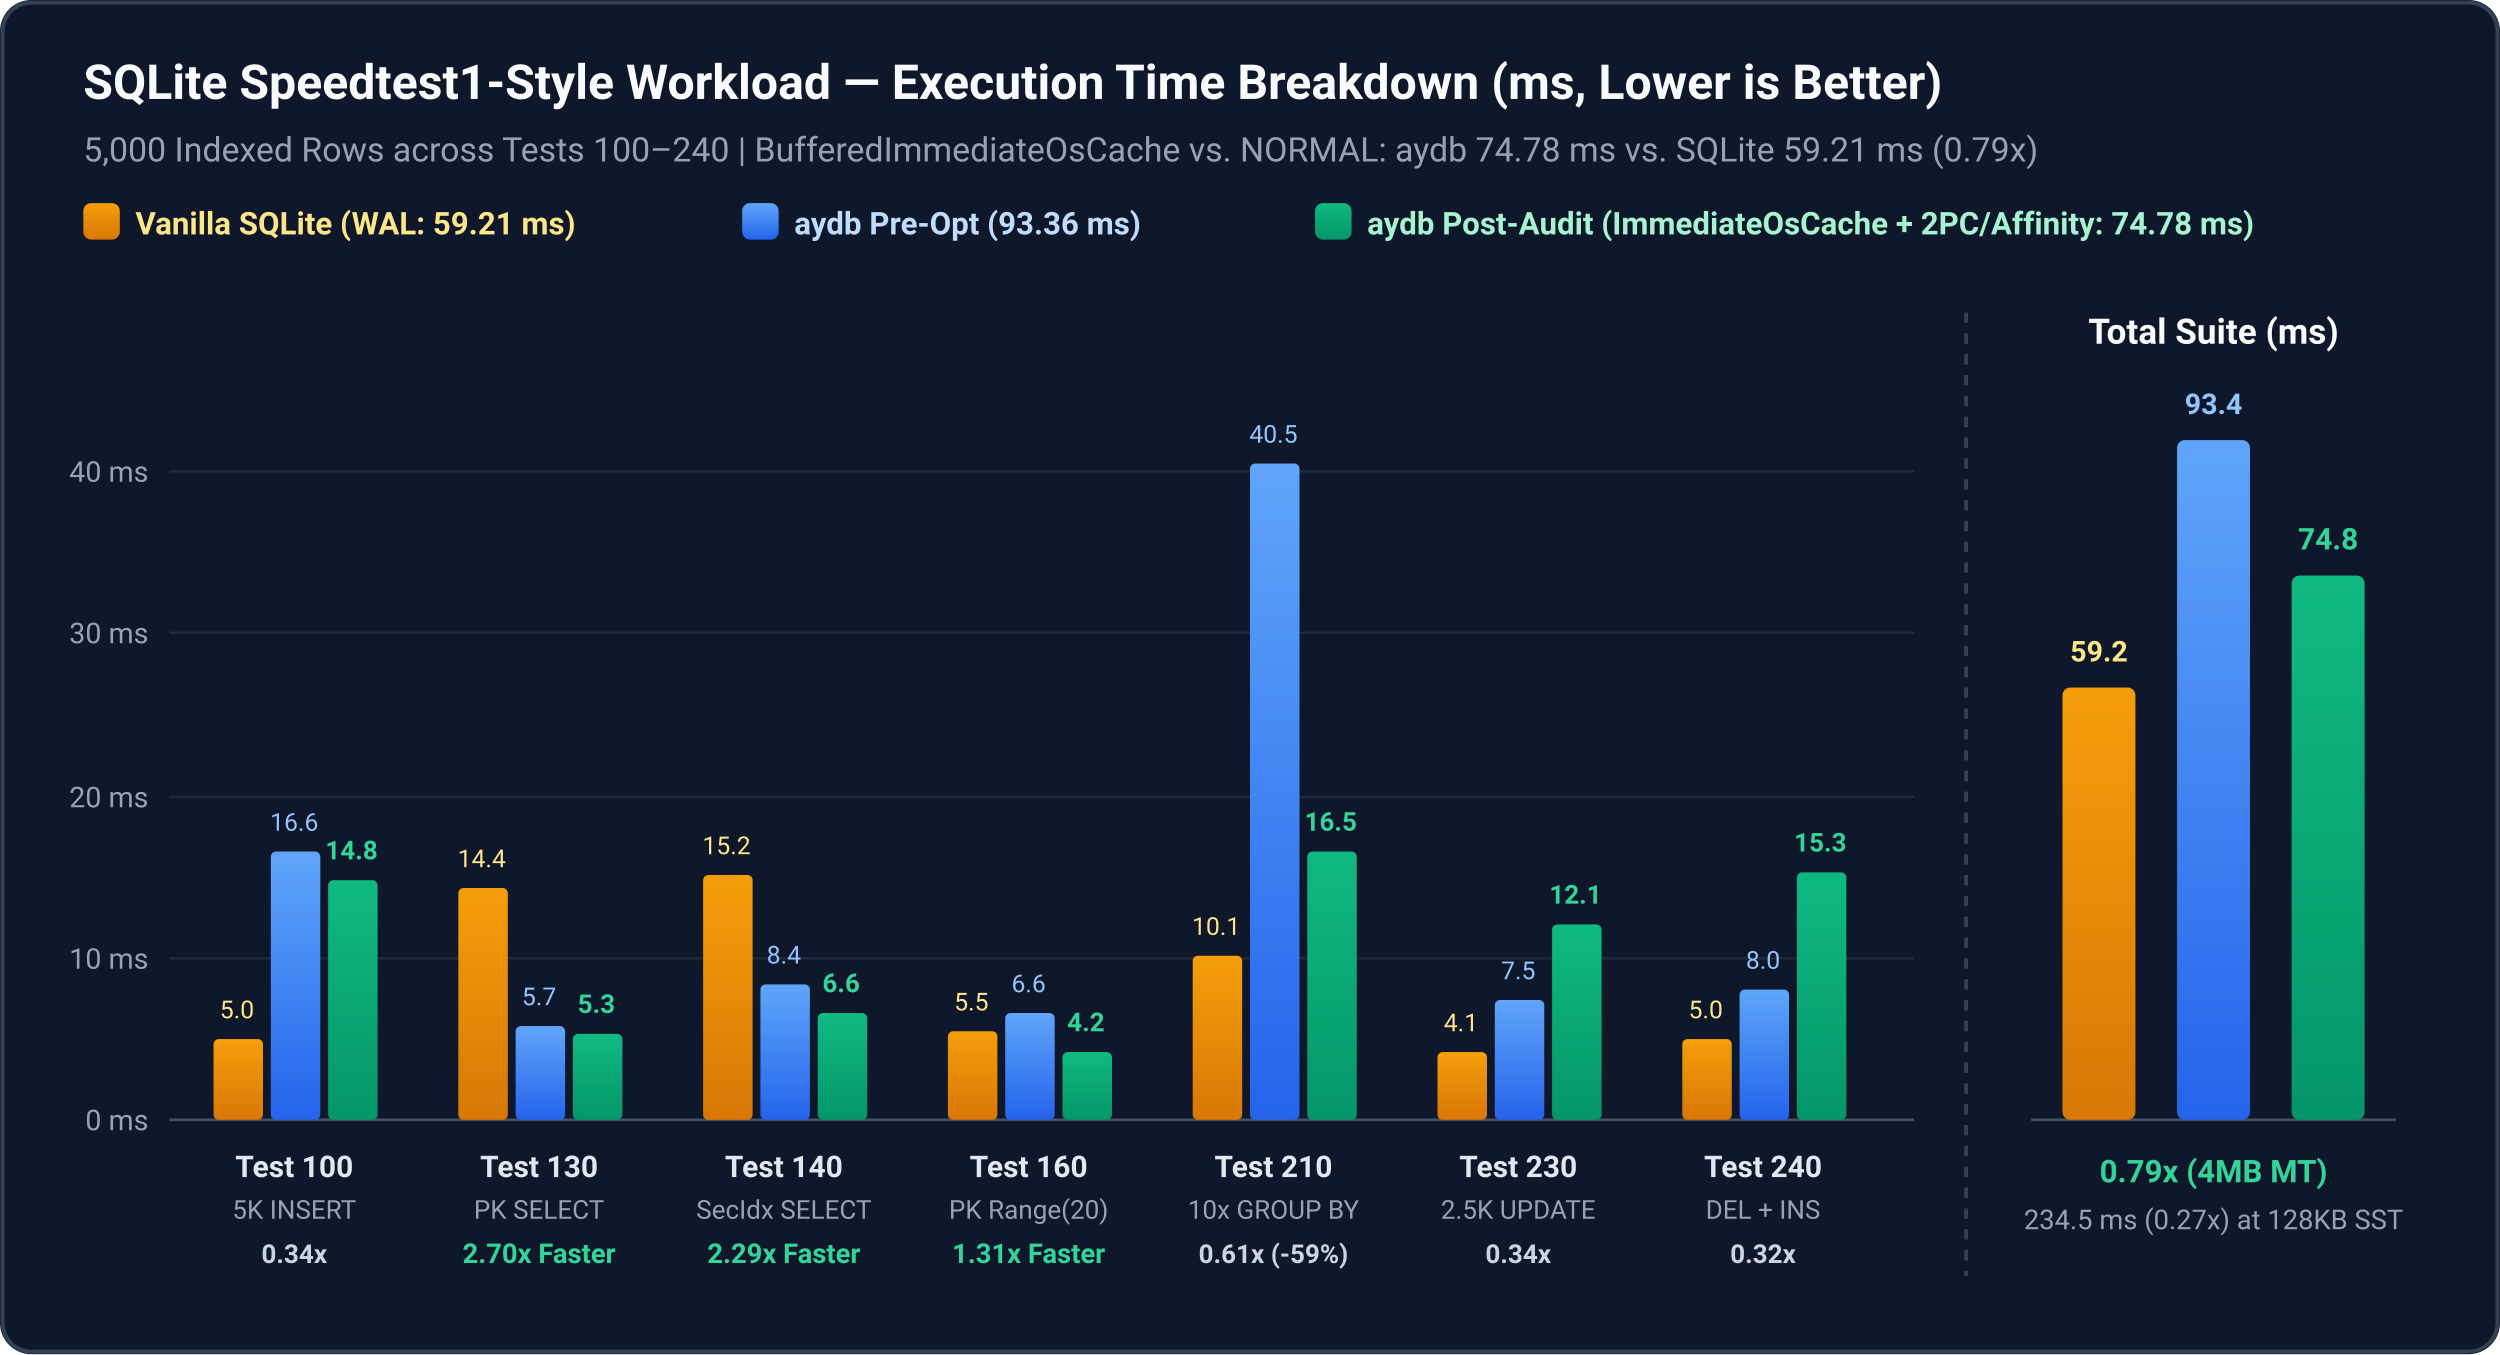
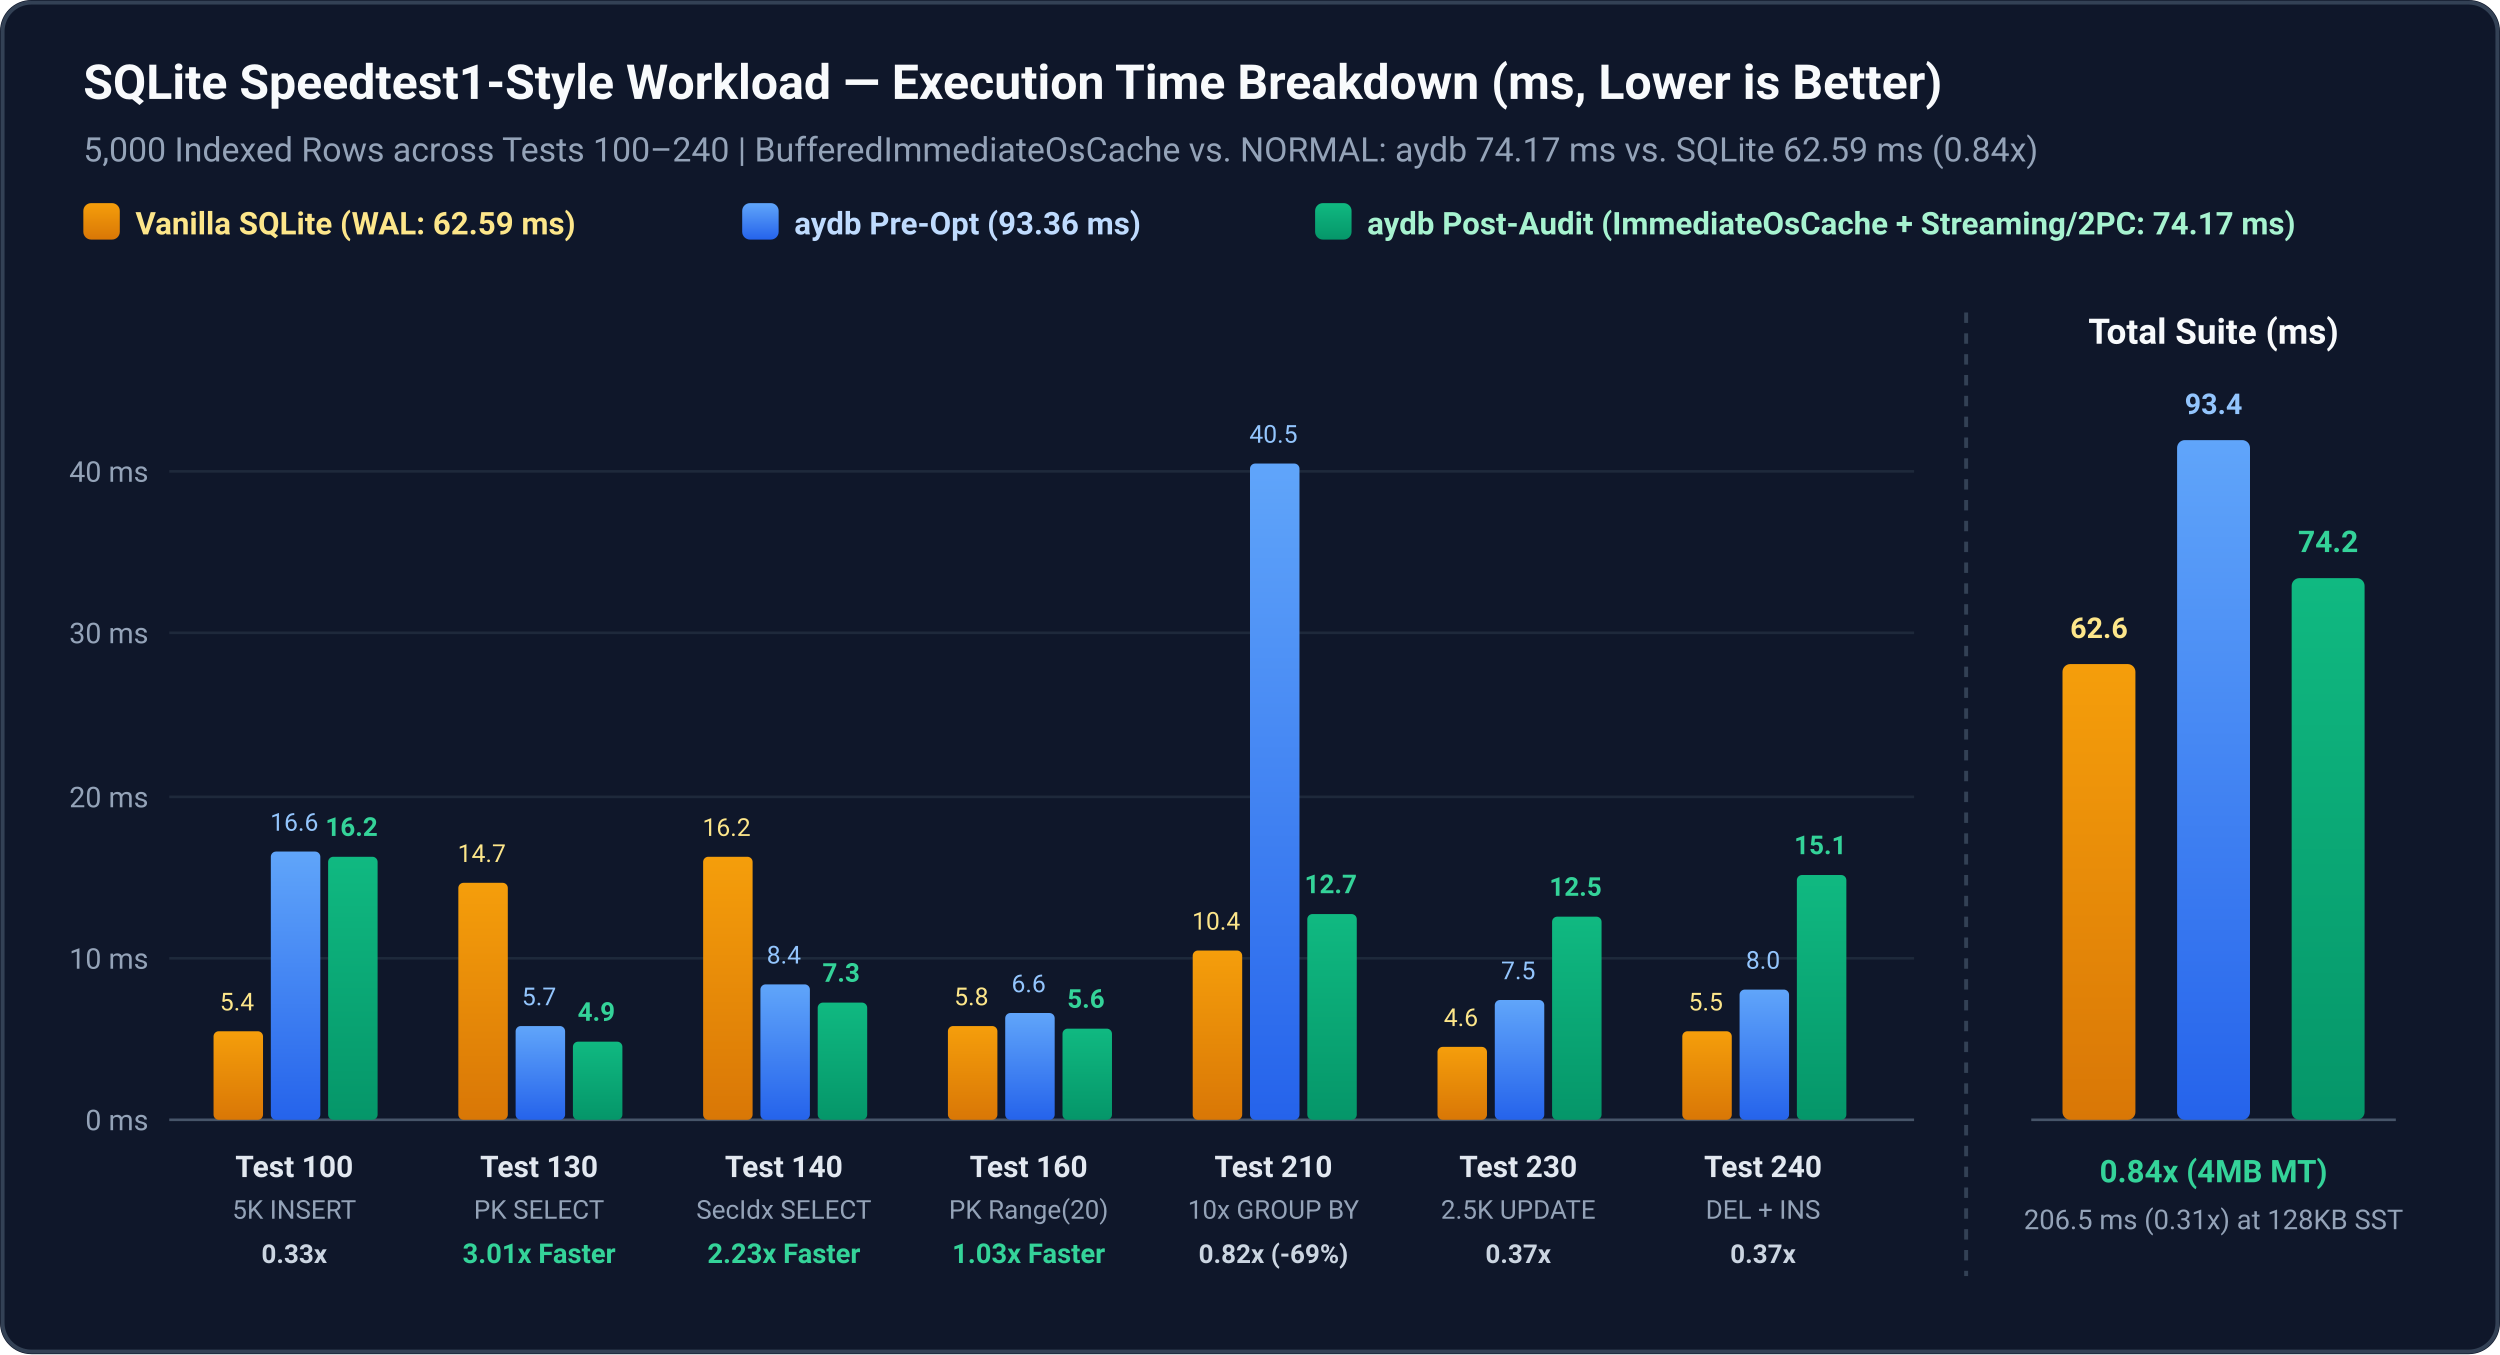
<svg xmlns="http://www.w3.org/2000/svg" viewBox="0 0 960 520" width="100%" height="100%" font-family="Segoe UI, -apple-system, BlinkMacSystemFont, Roboto, Helvetica, Arial, sans-serif">
  <defs>
    <linearGradient id="aydbOpt" x1="0%" y1="0%" x2="0%" y2="100%">
      <stop offset="0%" stop-color="#10b981" />
      <stop offset="100%" stop-color="#059669" />
    </linearGradient>
    <linearGradient id="aydbPre" x1="0%" y1="0%" x2="0%" y2="100%">
      <stop offset="0%" stop-color="#60a5fa" />
      <stop offset="100%" stop-color="#2563eb" />
    </linearGradient>
    <linearGradient id="sqliteWal" x1="0%" y1="0%" x2="0%" y2="100%">
      <stop offset="0%" stop-color="#f59e0b" />
      <stop offset="100%" stop-color="#d97706" />
    </linearGradient>
  </defs>
  <rect width="960" height="520" rx="12" fill="#0f172a" />
  <rect x="1" y="1" width="958" height="518" rx="11" fill="none" stroke="#334155" stroke-width="1.5" />
  <text x="32" y="38" fill="#f8fafc" font-size="18.5" font-weight="700">SQLite Speedtest1-Style Workload — Execution Time Breakdown (ms, Lower is Better)</text>
-   <text x="32" y="62" fill="#94a3b8" font-size="13">5,000 Indexed Rows across Tests 100–240 | BufferedImmediateOsCache vs. NORMAL: aydb 74.78 ms vs. SQLite 59.21 ms (0.79x)</text>
+   <text x="32" y="62" fill="#94a3b8" font-size="13">5,000 Indexed Rows across Tests 100–240 | BufferedImmediateOsCache vs. NORMAL: aydb 74.17 ms vs. SQLite 62.59 ms (0.84x)</text>
  <rect x="32" y="78" width="14" height="14" rx="3" fill="url(#sqliteWal)" />
-   <text x="52" y="90" fill="#fde68a" font-size="12" font-weight="600">Vanilla SQLite (WAL: 59.21 ms)</text>
+   <text x="52" y="90" fill="#fde68a" font-size="12" font-weight="600">Vanilla SQLite (WAL: 62.59 ms)</text>
  <rect x="285" y="78" width="14" height="14" rx="3" fill="url(#aydbPre)" />
  <text x="305" y="90" fill="#bfdbfe" font-size="12" font-weight="600">aydb Pre-Opt (93.36 ms)</text>
  <rect x="505" y="78" width="14" height="14" rx="3" fill="url(#aydbOpt)" />
-   <text x="525" y="90" fill="#a7f3d0" font-size="12" font-weight="700">aydb Post-Audit (ImmediateOsCache + 2PC/Affinity: 74.78 ms)</text>
+   <text x="525" y="90" fill="#a7f3d0" font-size="12" font-weight="700">aydb Post-Audit (ImmediateOsCache + Streaming/2PC: 74.17 ms)</text>
  <g stroke="#1e293b" stroke-width="1">
    <line x1="65" y1="430" x2="735" y2="430" stroke="#475569" />
    <line x1="65" y1="368" x2="735" y2="368" />
    <line x1="65" y1="306" x2="735" y2="306" />
    <line x1="65" y1="243" x2="735" y2="243" />
    <line x1="65" y1="181" x2="735" y2="181" />
  </g>
  <g fill="#94a3b8" font-size="11" text-anchor="end">
    <text x="57" y="434">0 ms</text>
    <text x="57" y="372">10 ms</text>
    <text x="57" y="310">20 ms</text>
    <text x="57" y="247">30 ms</text>
    <text x="57" y="185">40 ms</text>
  </g>
-   <rect x="82" y="399" width="19" height="31" rx="2" fill="url(#sqliteWal)" />
+   <rect x="82" y="396" width="19" height="34" rx="2" fill="url(#sqliteWal)" />
  <rect x="104" y="327" width="19" height="103" rx="2" fill="url(#aydbPre)" />
-   <rect x="126" y="338" width="19" height="92" rx="2" fill="url(#aydbOpt)" />
-   <text x="91" y="391" fill="#fde68a" font-size="9.5" text-anchor="middle">5.0</text>
+   <rect x="126" y="329" width="19" height="101" rx="2" fill="url(#aydbOpt)" />
+   <text x="91" y="388" fill="#fde68a" font-size="9.5" text-anchor="middle">5.4</text>
  <text x="113" y="319" fill="#93c5fd" font-size="9.5" text-anchor="middle">16.6</text>
-   <text x="135" y="330" fill="#34d399" font-size="10" font-weight="700" text-anchor="middle">14.8</text>
+   <text x="135" y="321" fill="#34d399" font-size="10" font-weight="700" text-anchor="middle">16.2</text>
  <text x="113" y="452" fill="#e2e8f0" font-size="11.5" font-weight="700" text-anchor="middle">Test 100</text>
  <text x="113" y="468" fill="#94a3b8" font-size="10" text-anchor="middle">5K INSERT</text>
-   <text x="113" y="485" fill="#cbd5e1" font-size="10" font-weight="600" text-anchor="middle">0.34x</text>
-   <rect x="176" y="341" width="19" height="89" rx="2" fill="url(#sqliteWal)" />
+   <text x="113" y="485" fill="#cbd5e1" font-size="10" font-weight="600" text-anchor="middle">0.33x</text>
+   <rect x="176" y="339" width="19" height="91" rx="2" fill="url(#sqliteWal)" />
  <rect x="198" y="394" width="19" height="36" rx="2" fill="url(#aydbPre)" />
-   <rect x="220" y="397" width="19" height="33" rx="2" fill="url(#aydbOpt)" />
-   <text x="185" y="333" fill="#fde68a" font-size="9.5" text-anchor="middle">14.4</text>
+   <rect x="220" y="400" width="19" height="30" rx="2" fill="url(#aydbOpt)" />
+   <text x="185" y="331" fill="#fde68a" font-size="9.5" text-anchor="middle">14.7</text>
  <text x="207" y="386" fill="#93c5fd" font-size="9.5" text-anchor="middle">5.7</text>
-   <text x="229" y="389" fill="#34d399" font-size="10" font-weight="700" text-anchor="middle">5.3</text>
+   <text x="229" y="392" fill="#34d399" font-size="10" font-weight="700" text-anchor="middle">4.9</text>
  <text x="207" y="452" fill="#e2e8f0" font-size="11.5" font-weight="700" text-anchor="middle">Test 130</text>
  <text x="207" y="468" fill="#94a3b8" font-size="10" text-anchor="middle">PK SELECT</text>
-   <text x="207" y="485" fill="#34d399" font-size="10.5" font-weight="700" text-anchor="middle">2.70x Faster</text>
-   <rect x="270" y="336" width="19" height="94" rx="2" fill="url(#sqliteWal)" />
+   <text x="207" y="485" fill="#34d399" font-size="10.5" font-weight="700" text-anchor="middle">3.01x Faster</text>
+   <rect x="270" y="329" width="19" height="101" rx="2" fill="url(#sqliteWal)" />
  <rect x="292" y="378" width="19" height="52" rx="2" fill="url(#aydbPre)" />
-   <rect x="314" y="389" width="19" height="41" rx="2" fill="url(#aydbOpt)" />
-   <text x="279" y="328" fill="#fde68a" font-size="9.5" text-anchor="middle">15.2</text>
+   <rect x="314" y="385" width="19" height="45" rx="2" fill="url(#aydbOpt)" />
+   <text x="279" y="321" fill="#fde68a" font-size="9.5" text-anchor="middle">16.2</text>
  <text x="301" y="370" fill="#93c5fd" font-size="9.5" text-anchor="middle">8.4</text>
-   <text x="323" y="381" fill="#34d399" font-size="10" font-weight="700" text-anchor="middle">6.6</text>
+   <text x="323" y="377" fill="#34d399" font-size="10" font-weight="700" text-anchor="middle">7.3</text>
  <text x="301" y="452" fill="#e2e8f0" font-size="11.5" font-weight="700" text-anchor="middle">Test 140</text>
  <text x="301" y="468" fill="#94a3b8" font-size="10" text-anchor="middle">SecIdx SELECT</text>
-   <text x="301" y="485" fill="#34d399" font-size="10.5" font-weight="700" text-anchor="middle">2.29x Faster</text>
-   <rect x="364" y="396" width="19" height="34" rx="2" fill="url(#sqliteWal)" />
+   <text x="301" y="485" fill="#34d399" font-size="10.5" font-weight="700" text-anchor="middle">2.23x Faster</text>
+   <rect x="364" y="394" width="19" height="36" rx="2" fill="url(#sqliteWal)" />
  <rect x="386" y="389" width="19" height="41" rx="2" fill="url(#aydbPre)" />
-   <rect x="408" y="404" width="19" height="26" rx="2" fill="url(#aydbOpt)" />
-   <text x="373" y="388" fill="#fde68a" font-size="9.5" text-anchor="middle">5.5</text>
+   <rect x="408" y="395" width="19" height="35" rx="2" fill="url(#aydbOpt)" />
+   <text x="373" y="386" fill="#fde68a" font-size="9.5" text-anchor="middle">5.8</text>
  <text x="395" y="381" fill="#93c5fd" font-size="9.5" text-anchor="middle">6.6</text>
-   <text x="417" y="396" fill="#34d399" font-size="10" font-weight="700" text-anchor="middle">4.2</text>
+   <text x="417" y="387" fill="#34d399" font-size="10" font-weight="700" text-anchor="middle">5.6</text>
  <text x="395" y="452" fill="#e2e8f0" font-size="11.5" font-weight="700" text-anchor="middle">Test 160</text>
  <text x="395" y="468" fill="#94a3b8" font-size="10" text-anchor="middle">PK Range(20)</text>
-   <text x="395" y="485" fill="#34d399" font-size="10.5" font-weight="700" text-anchor="middle">1.31x Faster</text>
-   <rect x="458" y="367" width="19" height="63" rx="2" fill="url(#sqliteWal)" />
+   <text x="395" y="485" fill="#34d399" font-size="10.5" font-weight="700" text-anchor="middle">1.03x Faster</text>
+   <rect x="458" y="365" width="19" height="65" rx="2" fill="url(#sqliteWal)" />
  <rect x="480" y="178" width="19" height="252" rx="2" fill="url(#aydbPre)" />
-   <rect x="502" y="327" width="19" height="103" rx="2" fill="url(#aydbOpt)" />
-   <text x="467" y="359" fill="#fde68a" font-size="9.5" text-anchor="middle">10.1</text>
+   <rect x="502" y="351" width="19" height="79" rx="2" fill="url(#aydbOpt)" />
+   <text x="467" y="357" fill="#fde68a" font-size="9.5" text-anchor="middle">10.4</text>
  <text x="489" y="170" fill="#93c5fd" font-size="9.5" text-anchor="middle">40.5</text>
-   <text x="511" y="319" fill="#34d399" font-size="10" font-weight="700" text-anchor="middle">16.5</text>
+   <text x="511" y="343" fill="#34d399" font-size="10" font-weight="700" text-anchor="middle">12.7</text>
  <text x="489" y="452" fill="#e2e8f0" font-size="11.5" font-weight="700" text-anchor="middle">Test 210</text>
  <text x="489" y="468" fill="#94a3b8" font-size="10" text-anchor="middle">10x GROUP BY</text>
-   <text x="489" y="485" fill="#cbd5e1" font-size="10" font-weight="600" text-anchor="middle">0.61x (-59%)</text>
-   <rect x="552" y="404" width="19" height="26" rx="2" fill="url(#sqliteWal)" />
+   <text x="489" y="485" fill="#cbd5e1" font-size="10" font-weight="600" text-anchor="middle">0.82x (-69%)</text>
+   <rect x="552" y="402" width="19" height="28" rx="2" fill="url(#sqliteWal)" />
  <rect x="574" y="384" width="19" height="46" rx="2" fill="url(#aydbPre)" />
-   <rect x="596" y="355" width="19" height="75" rx="2" fill="url(#aydbOpt)" />
-   <text x="561" y="396" fill="#fde68a" font-size="9.5" text-anchor="middle">4.1</text>
+   <rect x="596" y="352" width="19" height="78" rx="2" fill="url(#aydbOpt)" />
+   <text x="561" y="394" fill="#fde68a" font-size="9.5" text-anchor="middle">4.6</text>
  <text x="583" y="376" fill="#93c5fd" font-size="9.5" text-anchor="middle">7.5</text>
-   <text x="605" y="347" fill="#34d399" font-size="10" font-weight="700" text-anchor="middle">12.1</text>
+   <text x="605" y="344" fill="#34d399" font-size="10" font-weight="700" text-anchor="middle">12.5</text>
  <text x="583" y="452" fill="#e2e8f0" font-size="11.5" font-weight="700" text-anchor="middle">Test 230</text>
  <text x="583" y="468" fill="#94a3b8" font-size="10" text-anchor="middle">2.5K UPDATE</text>
-   <text x="583" y="485" fill="#cbd5e1" font-size="10" font-weight="600" text-anchor="middle">0.34x</text>
-   <rect x="646" y="399" width="19" height="31" rx="2" fill="url(#sqliteWal)" />
+   <text x="583" y="485" fill="#cbd5e1" font-size="10" font-weight="600" text-anchor="middle">0.37x</text>
+   <rect x="646" y="396" width="19" height="34" rx="2" fill="url(#sqliteWal)" />
  <rect x="668" y="380" width="19" height="50" rx="2" fill="url(#aydbPre)" />
-   <rect x="690" y="335" width="19" height="95" rx="2" fill="url(#aydbOpt)" />
-   <text x="655" y="391" fill="#fde68a" font-size="9.5" text-anchor="middle">5.0</text>
+   <rect x="690" y="336" width="19" height="94" rx="2" fill="url(#aydbOpt)" />
+   <text x="655" y="388" fill="#fde68a" font-size="9.5" text-anchor="middle">5.5</text>
  <text x="677" y="372" fill="#93c5fd" font-size="9.5" text-anchor="middle">8.0</text>
-   <text x="699" y="327" fill="#34d399" font-size="10" font-weight="700" text-anchor="middle">15.3</text>
+   <text x="699" y="328" fill="#34d399" font-size="10" font-weight="700" text-anchor="middle">15.1</text>
  <text x="677" y="452" fill="#e2e8f0" font-size="11.5" font-weight="700" text-anchor="middle">Test 240</text>
  <text x="677" y="468" fill="#94a3b8" font-size="10" text-anchor="middle">DEL + INS</text>
-   <text x="677" y="485" fill="#cbd5e1" font-size="10" font-weight="600" text-anchor="middle">0.32x</text>
+   <text x="677" y="485" fill="#cbd5e1" font-size="10" font-weight="600" text-anchor="middle">0.37x</text>
  <line x1="755" y1="120" x2="755" y2="490" stroke="#334155" stroke-width="1.5" stroke-dasharray="4,4" />
  <text x="850" y="132" fill="#f8fafc" font-size="13.5" font-weight="700" text-anchor="middle">Total Suite (ms)</text>
  <line x1="780" y1="430" x2="920" y2="430" stroke="#475569" stroke-width="1" />
-   <rect x="792" y="264" width="28" height="166" rx="3" fill="url(#sqliteWal)" />
-   <text x="806" y="254" fill="#fde68a" font-size="11" font-weight="700" text-anchor="middle">59.2</text>
+   <rect x="792" y="255" width="28" height="175" rx="3" fill="url(#sqliteWal)" />
+   <text x="806" y="245" fill="#fde68a" font-size="11" font-weight="700" text-anchor="middle">62.6</text>
  <rect x="836" y="169" width="28" height="261" rx="3" fill="url(#aydbPre)" />
  <text x="850" y="159" fill="#93c5fd" font-size="11" font-weight="700" text-anchor="middle">93.4</text>
-   <rect x="880" y="221" width="28" height="209" rx="3" fill="url(#aydbOpt)" />
-   <text x="894" y="211" fill="#34d399" font-size="11.5" font-weight="700" text-anchor="middle">74.8</text>
-   <text x="850" y="454" fill="#34d399" font-size="12" font-weight="700" text-anchor="middle">0.79x (4MB MT)</text>
-   <text x="850" y="472" fill="#94a3b8" font-size="10.5" text-anchor="middle">234.5 ms (0.27x) at 128KB SST</text>
+   <rect x="880" y="222" width="28" height="208" rx="3" fill="url(#aydbOpt)" />
+   <text x="894" y="212" fill="#34d399" font-size="11.5" font-weight="700" text-anchor="middle">74.2</text>
+   <text x="850" y="454" fill="#34d399" font-size="12" font-weight="700" text-anchor="middle">0.84x (4MB MT)</text>
+   <text x="850" y="472" fill="#94a3b8" font-size="10.5" text-anchor="middle">206.5 ms (0.31x) at 128KB SST</text>
</svg>
